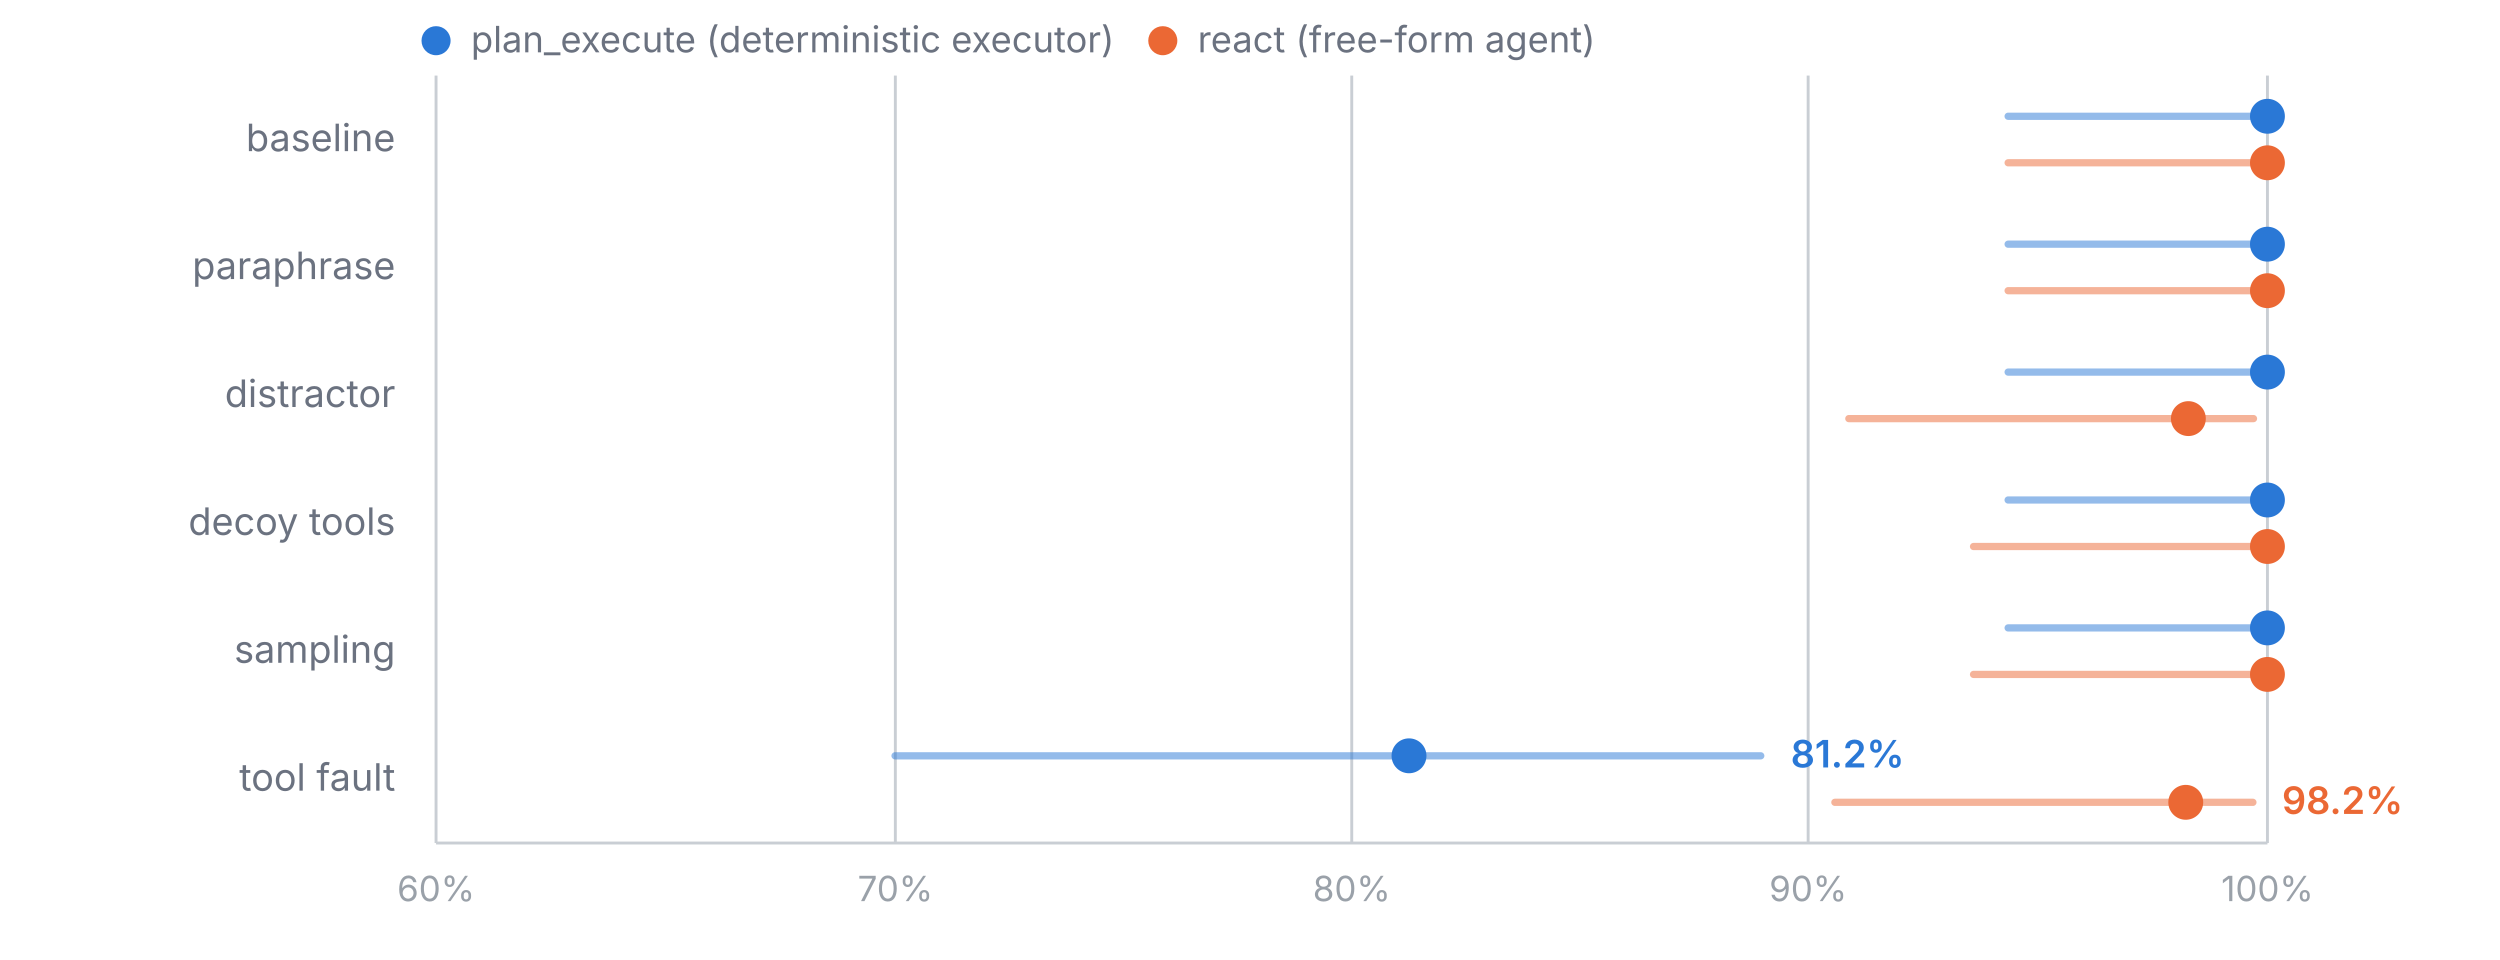
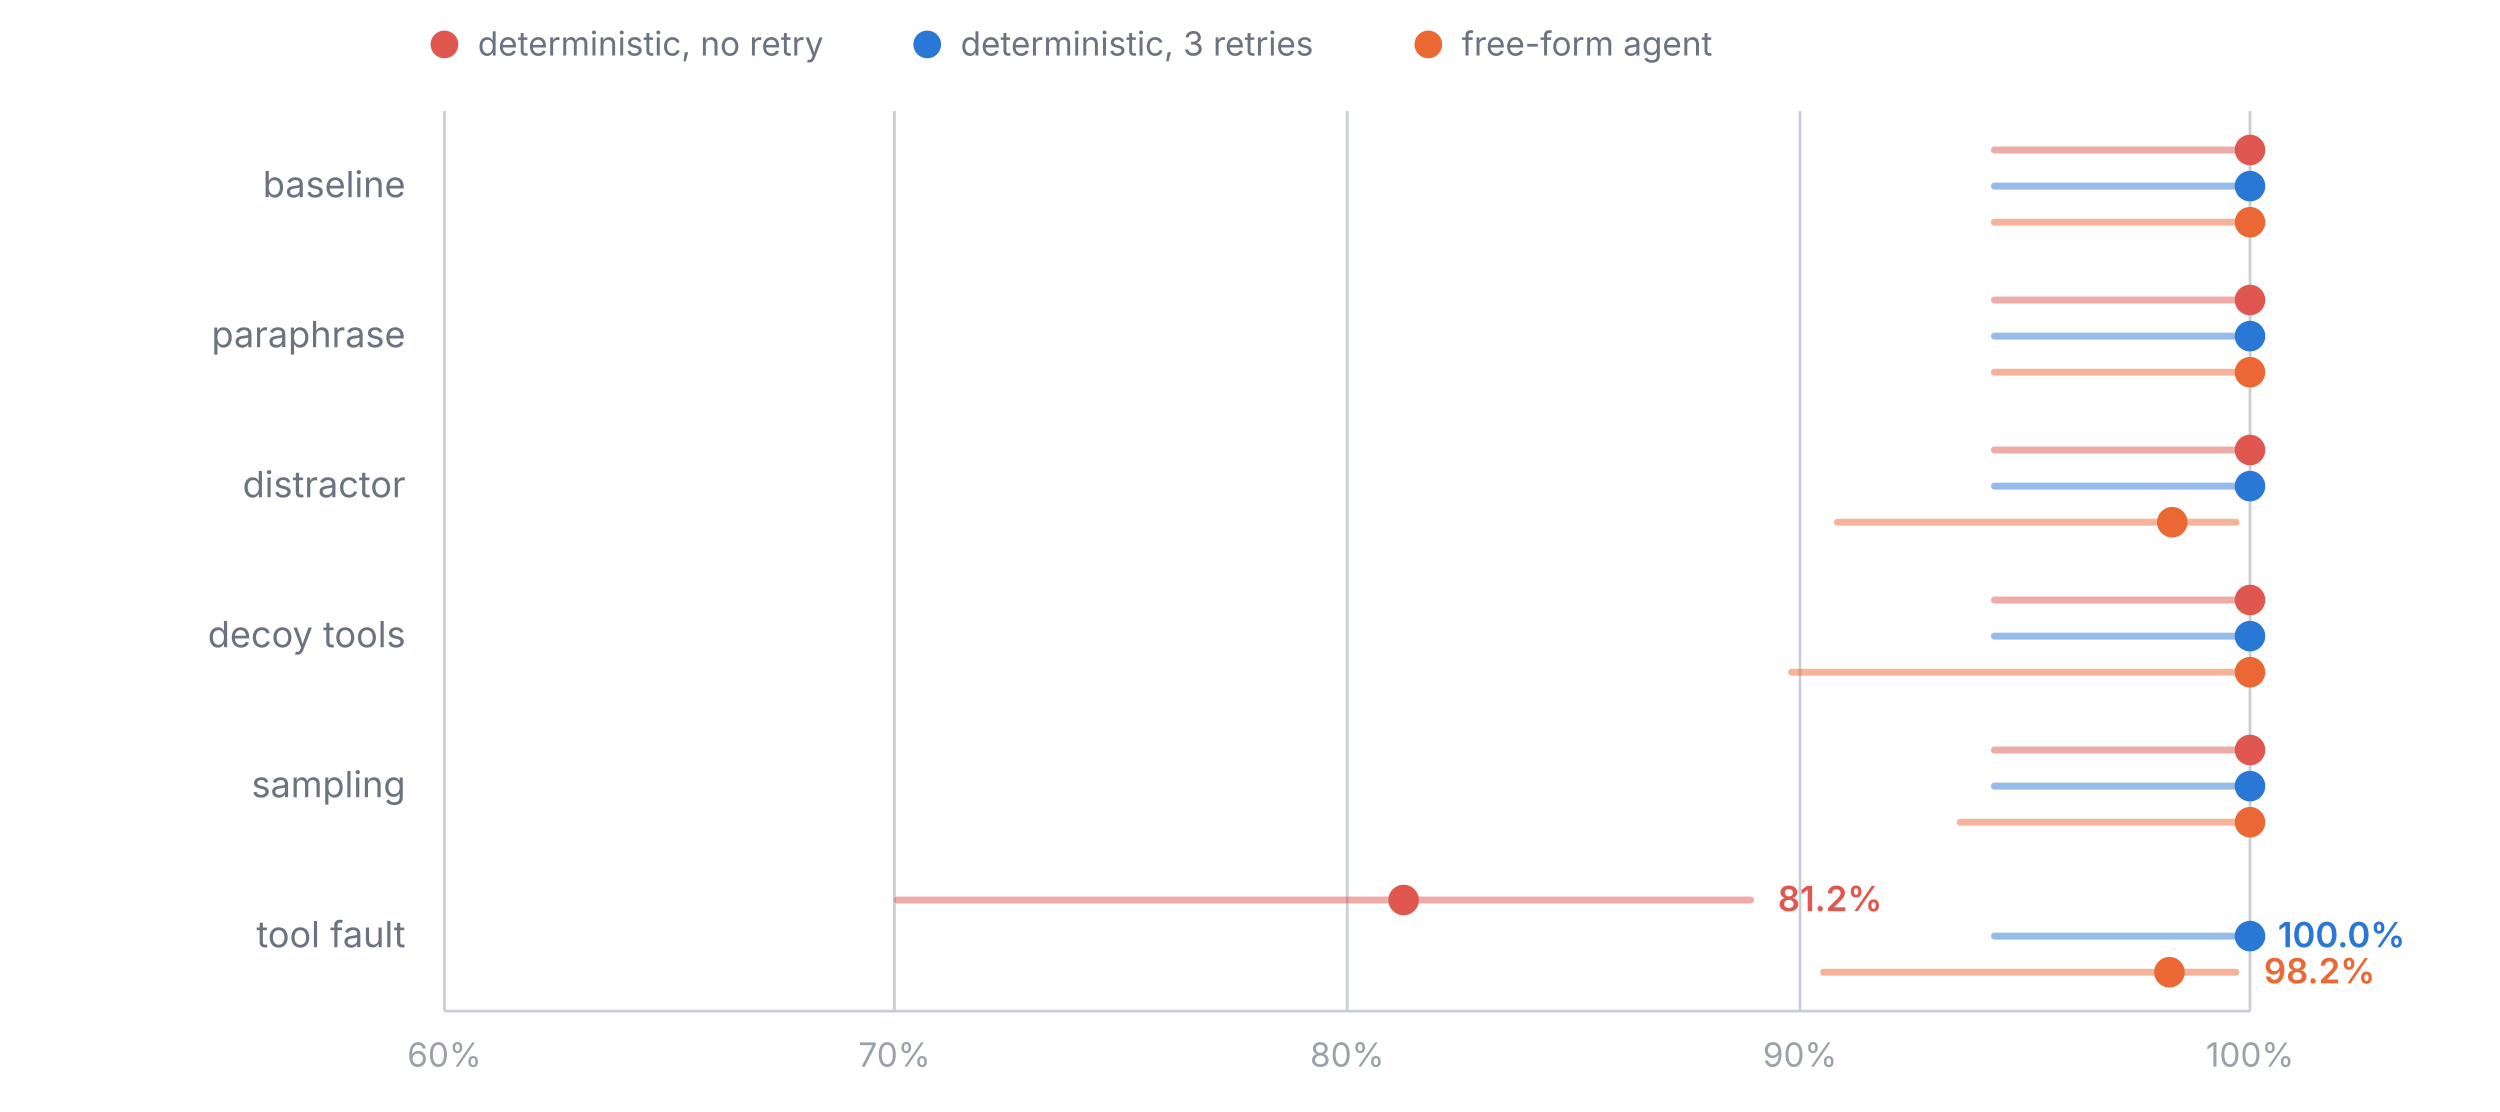
- <svg xmlns="http://www.w3.org/2000/svg" viewBox="0 0 860 330" width="860" height="330" font-family="system-ui,-apple-system,Segoe UI,sans-serif">
-   <line x1="150" y1="26" x2="150" y2="290" stroke="#c9ced4" stroke-width="1" />
-   <text x="150" y="310" text-anchor="middle" font-size="12" fill="#9aa1a9">60%</text>
-   <line x1="308" y1="26" x2="308" y2="290" stroke="#c9ced4" stroke-width="1" />
-   <text x="308" y="310" text-anchor="middle" font-size="12" fill="#9aa1a9">70%</text>
-   <line x1="465" y1="26" x2="465" y2="290" stroke="#c9ced4" stroke-width="1" />
-   <text x="465" y="310" text-anchor="middle" font-size="12" fill="#9aa1a9">80%</text>
-   <line x1="622" y1="26" x2="622" y2="290" stroke="#c9ced4" stroke-width="1" />
-   <text x="622" y="310" text-anchor="middle" font-size="12" fill="#9aa1a9">90%</text>
-   <line x1="780" y1="26" x2="780" y2="290" stroke="#c9ced4" stroke-width="1" />
-   <text x="780" y="310" text-anchor="middle" font-size="12" fill="#9aa1a9">100%</text>
-   <text x="136" y="52" text-anchor="end" font-size="13" fill="#6b7280">baseline</text>
-   <line x1="690.8" y1="40" x2="780.0" y2="40" stroke="#2a78d6" stroke-width="2.5" stroke-linecap="round" opacity="0.5" />
-   <circle cx="780.0" cy="40" r="6" fill="#2a78d6" />
-   <line x1="690.8" y1="56" x2="780.0" y2="56" stroke="#eb6834" stroke-width="2.5" stroke-linecap="round" opacity="0.5" />
-   <circle cx="780.0" cy="56" r="6" fill="#eb6834" />
-   <text x="136" y="96" text-anchor="end" font-size="13" fill="#6b7280">paraphrase</text>
-   <line x1="690.8" y1="84" x2="780.0" y2="84" stroke="#2a78d6" stroke-width="2.5" stroke-linecap="round" opacity="0.5" />
-   <circle cx="780.0" cy="84" r="6" fill="#2a78d6" />
-   <line x1="690.8" y1="100" x2="780.0" y2="100" stroke="#eb6834" stroke-width="2.5" stroke-linecap="round" opacity="0.5" />
-   <circle cx="780.0" cy="100" r="6" fill="#eb6834" />
-   <text x="136" y="140" text-anchor="end" font-size="13" fill="#6b7280">distractor</text>
-   <line x1="690.8" y1="128" x2="780.0" y2="128" stroke="#2a78d6" stroke-width="2.5" stroke-linecap="round" opacity="0.5" />
-   <circle cx="780.0" cy="128" r="6" fill="#2a78d6" />
-   <line x1="636.0" y1="144" x2="775.2" y2="144" stroke="#eb6834" stroke-width="2.5" stroke-linecap="round" opacity="0.5" />
-   <circle cx="752.8" cy="144" r="6" fill="#eb6834" />
-   <text x="136" y="184" text-anchor="end" font-size="13" fill="#6b7280">decoy tools</text>
-   <line x1="690.8" y1="172" x2="780.0" y2="172" stroke="#2a78d6" stroke-width="2.5" stroke-linecap="round" opacity="0.5" />
-   <circle cx="780.0" cy="172" r="6" fill="#2a78d6" />
-   <line x1="678.9" y1="188" x2="780.0" y2="188" stroke="#eb6834" stroke-width="2.5" stroke-linecap="round" opacity="0.5" />
-   <circle cx="780.0" cy="188" r="6" fill="#eb6834" />
-   <text x="136" y="228" text-anchor="end" font-size="13" fill="#6b7280">sampling</text>
-   <line x1="690.8" y1="216" x2="780.0" y2="216" stroke="#2a78d6" stroke-width="2.5" stroke-linecap="round" opacity="0.5" />
-   <circle cx="780.0" cy="216" r="6" fill="#2a78d6" />
-   <line x1="678.9" y1="232" x2="780.0" y2="232" stroke="#eb6834" stroke-width="2.5" stroke-linecap="round" opacity="0.5" />
-   <circle cx="780.0" cy="232" r="6" fill="#eb6834" />
-   <text x="136" y="272" text-anchor="end" font-size="13" fill="#6b7280">tool fault</text>
-   <line x1="307.9" y1="260" x2="605.7" y2="260" stroke="#2a78d6" stroke-width="2.5" stroke-linecap="round" opacity="0.5" />
-   <circle cx="484.7" cy="260" r="6" fill="#2a78d6" />
-   <text x="616" y="264" font-size="13" font-weight="600" fill="#2a78d6">81.2%</text>
-   <line x1="631.2" y1="276" x2="775.0" y2="276" stroke="#eb6834" stroke-width="2.5" stroke-linecap="round" opacity="0.5" />
-   <circle cx="751.9" cy="276" r="6" fill="#eb6834" />
-   <text x="785" y="280" font-size="13" font-weight="600" fill="#eb6834">98.2%</text>
-   <line x1="150" y1="290" x2="780" y2="290" stroke="#c9ced4" stroke-width="1" />
-   <circle cx="150" cy="14" r="5" fill="#2a78d6" />
-   <text x="162" y="18" font-size="12.5" fill="#6b7280">plan_execute (deterministic executor)</text>
-   <circle cx="400" cy="14" r="5" fill="#eb6834" />
-   <text x="412" y="18" font-size="12.5" fill="#6b7280">react (free-form agent)</text>
+ <svg xmlns="http://www.w3.org/2000/svg" viewBox="0 0 900 400" width="900" height="400" font-family="system-ui,-apple-system,Segoe UI,sans-serif">
+   <line x1="160" y1="40" x2="160" y2="364" stroke="#c9ced4" stroke-width="1" />
+   <text x="160" y="384" text-anchor="middle" font-size="12" fill="#9aa1a9">60%</text>
+   <line x1="322" y1="40" x2="322" y2="364" stroke="#c9ced4" stroke-width="1" />
+   <text x="322" y="384" text-anchor="middle" font-size="12" fill="#9aa1a9">70%</text>
+   <line x1="485" y1="40" x2="485" y2="364" stroke="#c9ced4" stroke-width="1" />
+   <text x="485" y="384" text-anchor="middle" font-size="12" fill="#9aa1a9">80%</text>
+   <line x1="648" y1="40" x2="648" y2="364" stroke="#c9ced4" stroke-width="1" />
+   <text x="648" y="384" text-anchor="middle" font-size="12" fill="#9aa1a9">90%</text>
+   <line x1="810" y1="40" x2="810" y2="364" stroke="#c9ced4" stroke-width="1" />
+   <text x="810" y="384" text-anchor="middle" font-size="12" fill="#9aa1a9">100%</text>
+   <text x="146" y="71" text-anchor="end" font-size="13" fill="#6b7280">baseline</text>
+   <line x1="718.0" y1="54" x2="810.0" y2="54" stroke="#e0574f" stroke-width="2.5" stroke-linecap="round" opacity="0.5" />
+   <circle cx="810.0" cy="54" r="5.5" fill="#e0574f" />
+   <line x1="718.0" y1="67" x2="810.0" y2="67" stroke="#2a78d6" stroke-width="2.5" stroke-linecap="round" opacity="0.5" />
+   <circle cx="810.0" cy="67" r="5.5" fill="#2a78d6" />
+   <line x1="718.0" y1="80" x2="810.0" y2="80" stroke="#eb6834" stroke-width="2.5" stroke-linecap="round" opacity="0.5" />
+   <circle cx="810.0" cy="80" r="5.5" fill="#eb6834" />
+   <text x="146" y="125" text-anchor="end" font-size="13" fill="#6b7280">paraphrase</text>
+   <line x1="718.0" y1="108" x2="810.0" y2="108" stroke="#e0574f" stroke-width="2.5" stroke-linecap="round" opacity="0.5" />
+   <circle cx="810.0" cy="108" r="5.5" fill="#e0574f" />
+   <line x1="718.0" y1="121" x2="810.0" y2="121" stroke="#2a78d6" stroke-width="2.5" stroke-linecap="round" opacity="0.5" />
+   <circle cx="810.0" cy="121" r="5.5" fill="#2a78d6" />
+   <line x1="718.0" y1="134" x2="810.0" y2="134" stroke="#eb6834" stroke-width="2.5" stroke-linecap="round" opacity="0.5" />
+   <circle cx="810.0" cy="134" r="5.5" fill="#eb6834" />
+   <text x="146" y="179" text-anchor="end" font-size="13" fill="#6b7280">distractor</text>
+   <line x1="718.0" y1="162" x2="810.0" y2="162" stroke="#e0574f" stroke-width="2.5" stroke-linecap="round" opacity="0.5" />
+   <circle cx="810.0" cy="162" r="5.5" fill="#e0574f" />
+   <line x1="718.0" y1="175" x2="810.0" y2="175" stroke="#2a78d6" stroke-width="2.5" stroke-linecap="round" opacity="0.5" />
+   <circle cx="810.0" cy="175" r="5.5" fill="#2a78d6" />
+   <line x1="661.5" y1="188" x2="805.0" y2="188" stroke="#eb6834" stroke-width="2.5" stroke-linecap="round" opacity="0.5" />
+   <circle cx="782.0" cy="188" r="5.5" fill="#eb6834" />
+   <text x="146" y="233" text-anchor="end" font-size="13" fill="#6b7280">decoy tools</text>
+   <line x1="718.0" y1="216" x2="810.0" y2="216" stroke="#e0574f" stroke-width="2.5" stroke-linecap="round" opacity="0.5" />
+   <circle cx="810.0" cy="216" r="5.5" fill="#e0574f" />
+   <line x1="718.0" y1="229" x2="810.0" y2="229" stroke="#2a78d6" stroke-width="2.5" stroke-linecap="round" opacity="0.5" />
+   <circle cx="810.0" cy="229" r="5.5" fill="#2a78d6" />
+   <line x1="645.0" y1="242" x2="810.0" y2="242" stroke="#eb6834" stroke-width="2.5" stroke-linecap="round" opacity="0.5" />
+   <circle cx="810.0" cy="242" r="5.5" fill="#eb6834" />
+   <text x="146" y="287" text-anchor="end" font-size="13" fill="#6b7280">sampling</text>
+   <line x1="718.0" y1="270" x2="810.0" y2="270" stroke="#e0574f" stroke-width="2.5" stroke-linecap="round" opacity="0.5" />
+   <circle cx="810.0" cy="270" r="5.5" fill="#e0574f" />
+   <line x1="718.0" y1="283" x2="810.0" y2="283" stroke="#2a78d6" stroke-width="2.5" stroke-linecap="round" opacity="0.5" />
+   <circle cx="810.0" cy="283" r="5.5" fill="#2a78d6" />
+   <line x1="705.7" y1="296" x2="810.0" y2="296" stroke="#eb6834" stroke-width="2.5" stroke-linecap="round" opacity="0.5" />
+   <circle cx="810.0" cy="296" r="5.5" fill="#eb6834" />
+   <text x="146" y="341" text-anchor="end" font-size="13" fill="#6b7280">tool fault</text>
+   <line x1="322.9" y1="324" x2="630.2" y2="324" stroke="#e0574f" stroke-width="2.5" stroke-linecap="round" opacity="0.5" />
+   <circle cx="505.3" cy="324" r="5.5" fill="#e0574f" />
+   <text x="640" y="328" font-size="12.5" font-weight="600" fill="#e0574f">81.2%</text>
+   <line x1="718.0" y1="337" x2="810.0" y2="337" stroke="#2a78d6" stroke-width="2.5" stroke-linecap="round" opacity="0.5" />
+   <circle cx="810.0" cy="337" r="5.5" fill="#2a78d6" />
+   <text x="820" y="341" font-size="12.5" font-weight="600" fill="#2a78d6">100.0%</text>
+   <line x1="656.5" y1="350" x2="804.9" y2="350" stroke="#eb6834" stroke-width="2.5" stroke-linecap="round" opacity="0.5" />
+   <circle cx="781.0" cy="350" r="5.5" fill="#eb6834" />
+   <text x="815" y="354" font-size="12.5" font-weight="600" fill="#eb6834">98.2%</text>
+   <line x1="160" y1="364" x2="810" y2="364" stroke="#c9ced4" stroke-width="1" />
+   <circle cx="160" cy="16" r="5" fill="#e0574f" />
+   <text x="172" y="20" font-size="12" fill="#6b7280">deterministic, no retry</text>
+   <circle cx="333.8" cy="16" r="5" fill="#2a78d6" />
+   <text x="345.8" y="20" font-size="12" fill="#6b7280">deterministic, 3 retries</text>
+   <circle cx="514.2" cy="16" r="5" fill="#eb6834" />
+   <text x="526.2" y="20" font-size="12" fill="#6b7280">free-form agent</text>
</svg>
